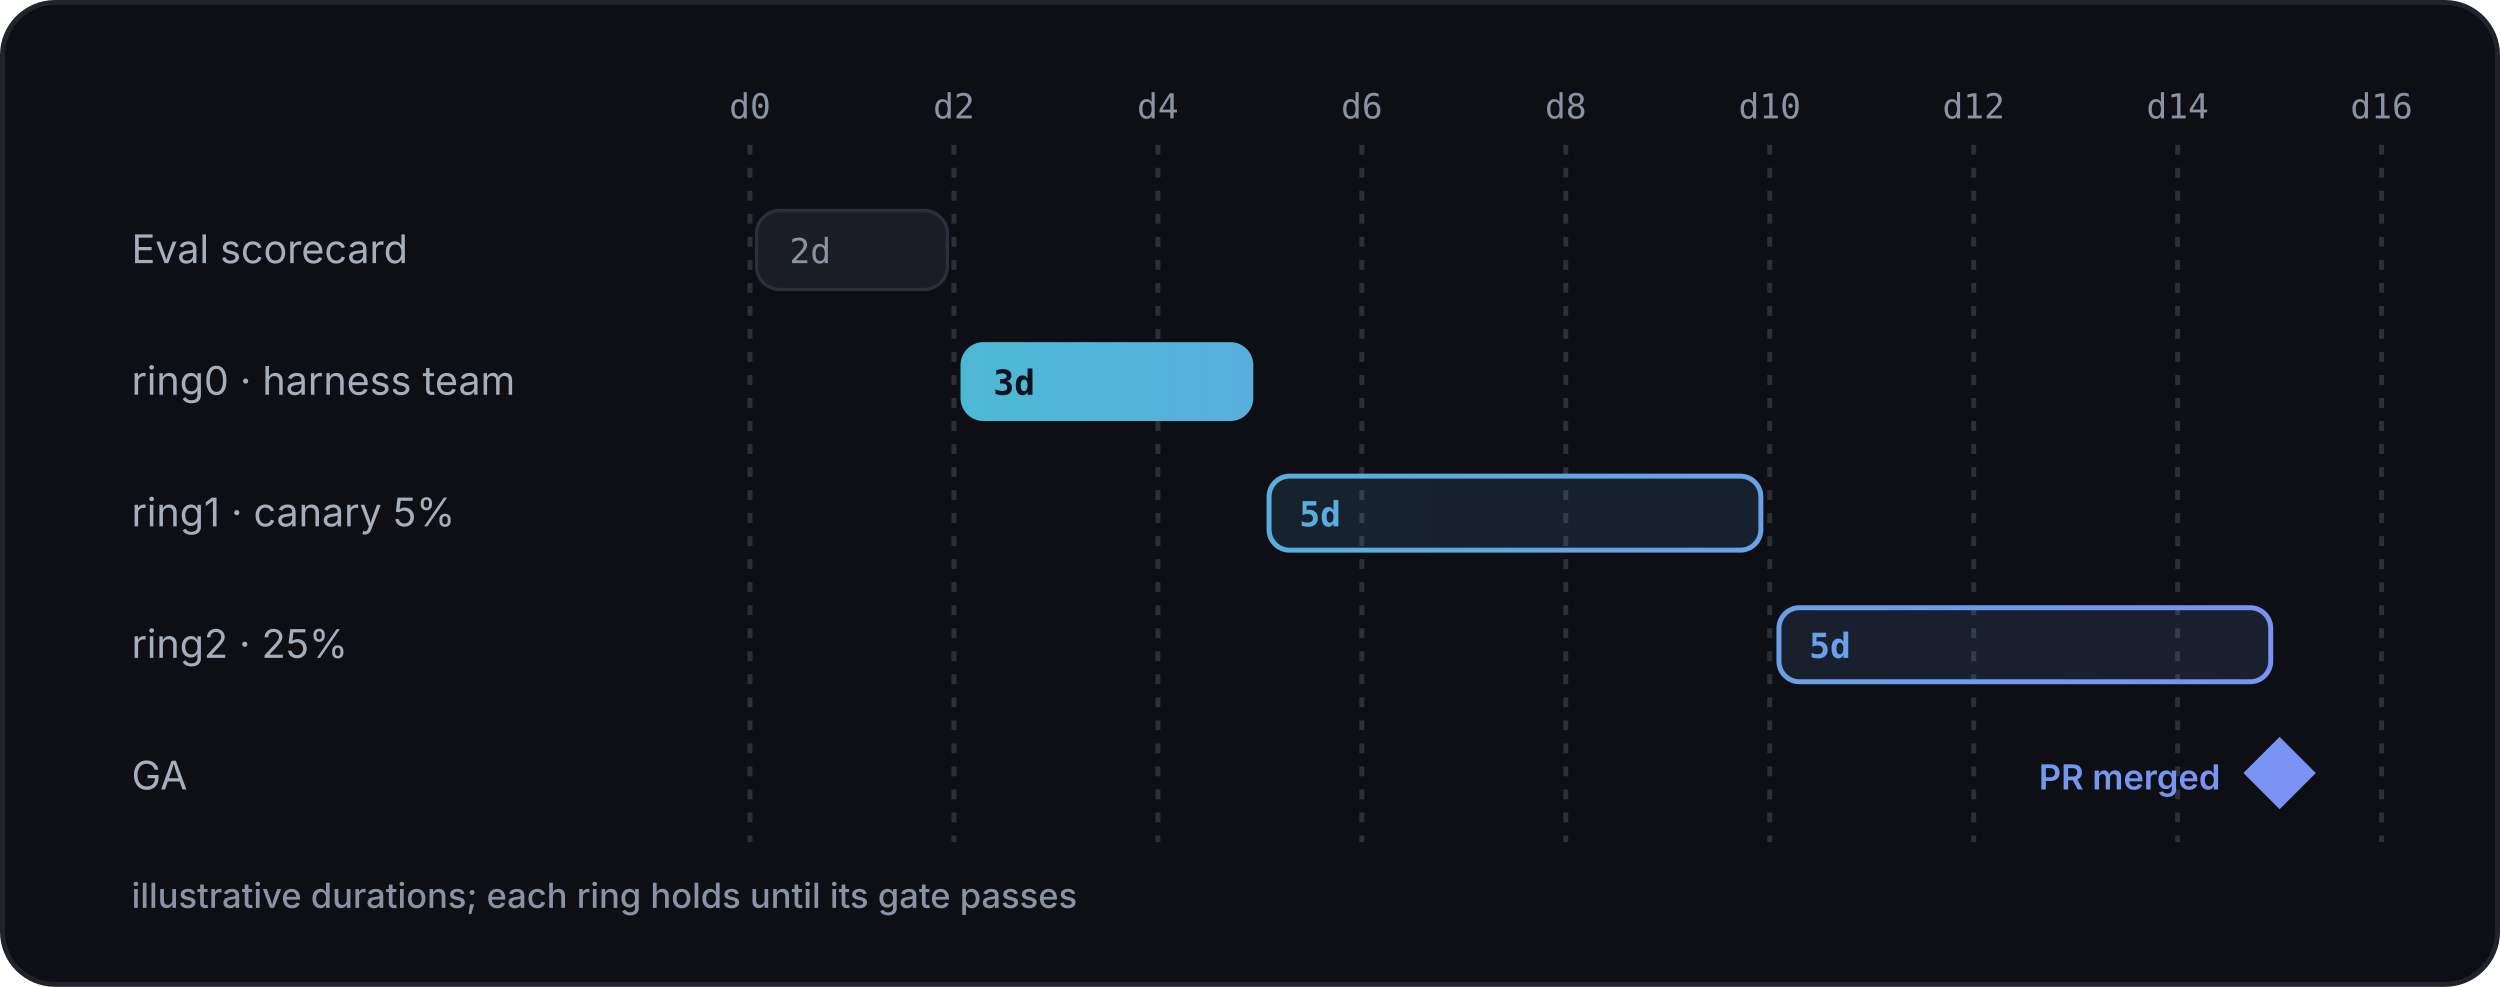
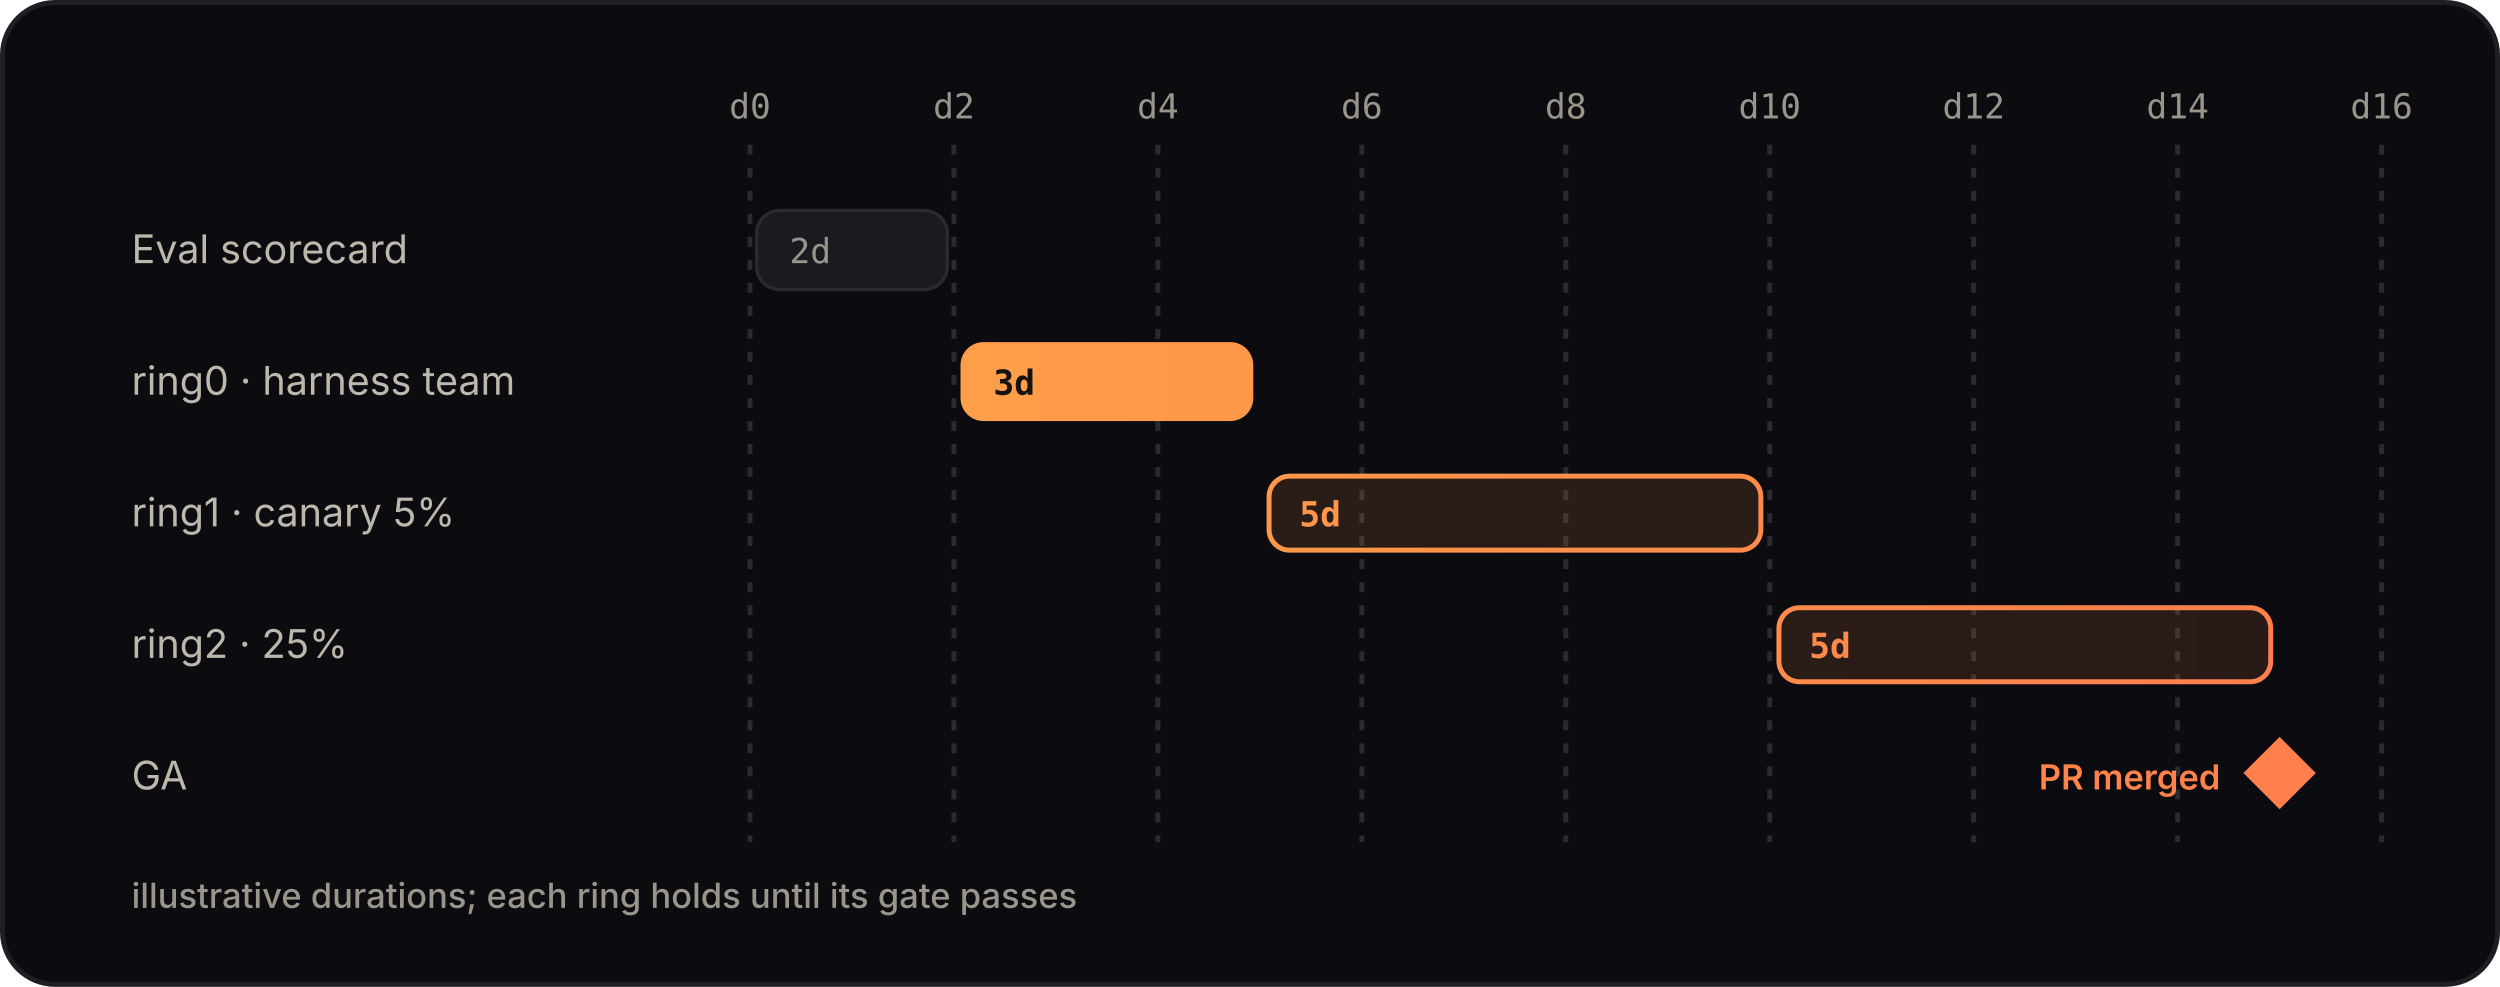
<svg xmlns="http://www.w3.org/2000/svg" viewBox="0 0 760 300" width="760" height="300" role="img" aria-labelledby="t d" font-family="ui-sans-serif,-apple-system,Inter,'Segoe UI',sans-serif">
  <style>
- .cv{fill:#0d0f14;stroke:#1f232c;stroke-width:1.5}
- .card{fill:#14171e;stroke:#2a2f3a;stroke-width:1.5}
+ .cv{fill:#0c0c10;stroke:#1e1e24;stroke-width:1.5}
+ .card{fill:#121217;stroke:#2a2a31;stroke-width:1.5}
.soft{fill:url(#gs)}
.ring{fill:none;stroke:url(#ga);stroke-width:1.5}
- .dcard{fill:#2a1517;stroke:#f87171;stroke-width:1.5}
- .ghost{fill:none;stroke:#555d6c;stroke-width:1.5;stroke-dasharray:4 4}
- .zone{fill:#111319;stroke:#232731;stroke-width:1.5}
- .chip{fill:#1a1d26;stroke:#2a2f3a;stroke-width:1}
+ .dcard{fill:#2a1414;stroke:#ff7a7a;stroke-width:1.5}
+ .ghost{fill:none;stroke:#5a564f;stroke-width:1.5;stroke-dasharray:4 4}
+ .zone{fill:#0f0f14;stroke:#24242b;stroke-width:1.5}
+ .chip{fill:#1a1a20;stroke:#2a2a31;stroke-width:1}
text{font-family:ui-sans-serif,-apple-system,Inter,'Segoe UI',sans-serif}
- .t{font-size:13.5px;font-weight:600;fill:#eceef3}
- .tm{font:600 12.5px ui-monospace,'SF Mono','JetBrains Mono',Menlo,Consolas,monospace;fill:#eceef3}
- .td{fill:#f87171}
- .s{font-size:12px;fill:#a6adbb}
- .m{font:11px ui-monospace,'SF Mono','JetBrains Mono',Menlo,Consolas,monospace;fill:#a6adbb}
- .xs{font-size:10.5px;font-weight:500;fill:#8a92a3}
+ .t{font-size:13.5px;font-weight:600;fill:#f4f1ea}
+ .tm{font:600 12.5px ui-monospace,'SF Mono','JetBrains Mono',Menlo,Consolas,monospace;fill:#f4f1ea}
+ .td{fill:#ff7a7a}
+ .s{font-size:12px;fill:#bdb7ac}
+ .m{font:11px ui-monospace,'SF Mono','JetBrains Mono',Menlo,Consolas,monospace;fill:#bdb7ac}
+ .xs{font-size:10.5px;font-weight:500;fill:#9a958b}
.xm{font-family:ui-monospace,'SF Mono','JetBrains Mono',Menlo,Consolas,monospace;font-weight:400}
.xa{fill:url(#ga);font-weight:600}
- .xd{fill:#f87171;font-weight:600}
- .xw{fill:#0b1220;font-weight:600}
- .k{font-size:10.5px;font-weight:600;letter-spacing:.08em;fill:#8a92a3}
+ .xd{fill:#ff7a7a;font-weight:600}
+ .xw{fill:#16130f;font-weight:600}
+ .k{font-size:10.5px;font-weight:600;letter-spacing:.08em;fill:#9a958b}
.ka{fill:url(#ga)}
- .h1{font-size:42px;font-weight:700;letter-spacing:-.02em;fill:#eceef3}
+ .h1{font-size:42px;font-weight:700;letter-spacing:-.02em;fill:#f4f1ea}
.ln,.la,.ld,.lm{fill:none;stroke-width:1.5;stroke-linecap:round;stroke-linejoin:round}
- .ln{stroke:#555d6c}.la{stroke:url(#ga)}.ld{stroke:#f87171}.lm{stroke:#2a2f3a}
- .lane{stroke:#2a2f3a;stroke-width:1.5;stroke-dasharray:3 4}
+ .ln{stroke:#5a564f}.la{stroke:url(#ga)}.ld{stroke:#ff7a7a}.lm{stroke:#2a2a31}
+ .lane{stroke:#2a2a31;stroke-width:1.5;stroke-dasharray:3 4}
.dash{stroke-dasharray:5 5}
- .dl{fill:#555d6c}.da{fill:url(#ga)}.dd{fill:#f87171}
- .pl{fill:#0d0f14}.pa{fill:#0d0f14;stroke:url(#ga);stroke-width:1}
- .pd{fill:#2a1517;stroke:#f87171;stroke-width:1}.ps{fill:url(#ga)}
- .fa{fill:url(#ga)}.fs{fill:url(#gs)}.fm{fill:#1a1d26}.fd{fill:#f87171}.ft{fill:#eceef3}
- .bdg{fill:url(#ga)}.bn{font-size:9.5px;font-weight:700;fill:#0b1220}
+ .dl{fill:#5a564f}.da{fill:url(#ga)}.dd{fill:#ff7a7a}
+ .pl{fill:#0c0c10}.pa{fill:#0c0c10;stroke:url(#ga);stroke-width:1}
+ .pd{fill:#2a1414;stroke:#ff7a7a;stroke-width:1}.ps{fill:url(#ga)}
+ .fa{fill:url(#ga)}.fs{fill:url(#gs)}.fm{fill:#1a1a20}.fd{fill:#ff7a7a}.ft{fill:#f4f1ea}
+ .bdg{fill:url(#ga)}.bn{font-size:9.5px;font-weight:700;fill:#16130f}
.ic{fill:none;stroke:url(#ga);stroke-width:1.75;stroke-linecap:round;stroke-linejoin:round}
.pkt{fill:url(#ga)}
.grow{transform-box:fill-box;transform-origin:left;animation:grow 4.8s cubic-bezier(.6,0,.2,1) infinite}
@keyframes grow{0%{transform:scaleX(.08)}25%{transform:scaleX(.3)}50%{transform:scaleX(.55)}75%,100%{transform:scaleX(1)}}
.flow{stroke-dasharray:4 6;animation:flow 1.1s linear infinite}
@keyframes flow{to{stroke-dashoffset:-20}}
.blink{animation:blink 3.2s ease-in-out infinite}
@keyframes blink{0%,100%{opacity:.18}35%,65%{opacity:1}}
.pulse{transform-box:fill-box;transform-origin:center;animation:pulse 2.8s ease-out infinite}
@keyframes pulse{0%{opacity:.55;transform:scale(.6)}100%{opacity:0;transform:scale(1.5)}}
@media (prefers-reduced-motion:reduce){.flow,.blink,.pulse,.grow{animation:none}.blink{opacity:1}.pulse,.pkt{display:none}}
</style>
  <defs>
    <linearGradient id="ga" gradientUnits="userSpaceOnUse" x1="0" y1="0" x2="760" y2="0">
-       <stop offset="0" stop-color="#2dd4bf" />
-       <stop offset="1" stop-color="#818cf8" />
+       <stop offset="0" stop-color="#ffb547" />
+       <stop offset="1" stop-color="#ff7a4d" />
    </linearGradient>
    <linearGradient id="gs" gradientUnits="userSpaceOnUse" x1="0" y1="0" x2="760" y2="0">
-       <stop offset="0" stop-color="#2dd4bf" stop-opacity="0.12" />
-       <stop offset="1" stop-color="#818cf8" stop-opacity="0.12" />
+       <stop offset="0" stop-color="#ffb547" stop-opacity="0.12" />
+       <stop offset="1" stop-color="#ff7a4d" stop-opacity="0.12" />
    </linearGradient>
    <filter id="sh" x="-10%" y="-10%" width="120%" height="140%">
-       <feDropShadow dx="0" dy="1" stdDeviation="1.6" flood-color="#000000" flood-opacity="0.45" />
+       <feDropShadow dx="0" dy="1" stdDeviation="1.6" flood-color="#000000" flood-opacity="0.5" />
    </filter>
  </defs>
  <rect class="cv" x=".75" y=".75" width="758.5" height="298.5" rx="16" />
  <path class="lane" d="M228.0 44V256" />
  <text class="xs xm" x="228" y="36" text-anchor="middle">d0</text>
  <path class="lane" d="M290.0 44V256" />
  <text class="xs xm" x="290" y="36" text-anchor="middle">d2</text>
  <path class="lane" d="M352.0 44V256" />
  <text class="xs xm" x="352" y="36" text-anchor="middle">d4</text>
  <path class="lane" d="M414.0 44V256" />
  <text class="xs xm" x="414" y="36" text-anchor="middle">d6</text>
  <path class="lane" d="M476.0 44V256" />
  <text class="xs xm" x="476" y="36" text-anchor="middle">d8</text>
  <path class="lane" d="M538.0 44V256" />
  <text class="xs xm" x="538" y="36" text-anchor="middle">d10</text>
  <path class="lane" d="M600.0 44V256" />
  <text class="xs xm" x="600" y="36" text-anchor="middle">d12</text>
  <path class="lane" d="M662.0 44V256" />
  <text class="xs xm" x="662" y="36" text-anchor="middle">d14</text>
  <path class="lane" d="M724.0 44V256" />
  <text class="xs xm" x="724" y="36" text-anchor="middle">d16</text>
  <text class="s" x="40" y="80">Eval scorecard</text>
  <rect class="chip" x="230.0" y="64" width="58.0" height="24" rx="7" />
  <text class="xs xm" x="240" y="80">2d</text>
  <text class="s" x="40" y="120">ring0 · harness team</text>
  <rect class="fa" x="292.0" y="104" width="89.0" height="24" rx="7" />
  <text class="xs xw xm" x="302" y="120">3d</text>
  <text class="s" x="40" y="160">ring1 · canary 5%</text>
  <rect class="fs" x="385.0" y="144" width="151.0" height="24" rx="7" />
  <rect class="ring" x="385.8" y="144.75" width="149.5" height="22.5" rx="6.25" />
  <text class="xs xa xm" x="395" y="160">5d</text>
  <text class="s" x="40" y="200">ring2 · 25%</text>
  <rect class="fs" x="540.0" y="184" width="151.0" height="24" rx="7" />
  <rect class="ring" x="540.8" y="184.75" width="149.5" height="22.5" rx="6.25" />
  <text class="xs xa xm" x="550" y="200">5d</text>
  <text class="s" x="40" y="240">GA</text>
  <path class="fa" d="M693.0 224l11 11-11 11-11-11z" />
  <text class="xs xa" x="675" y="240" text-anchor="end">PR merged</text>
  <text class="xs" x="40" y="276">illustrative durations; each ring holds until its gate passes</text>
</svg>
